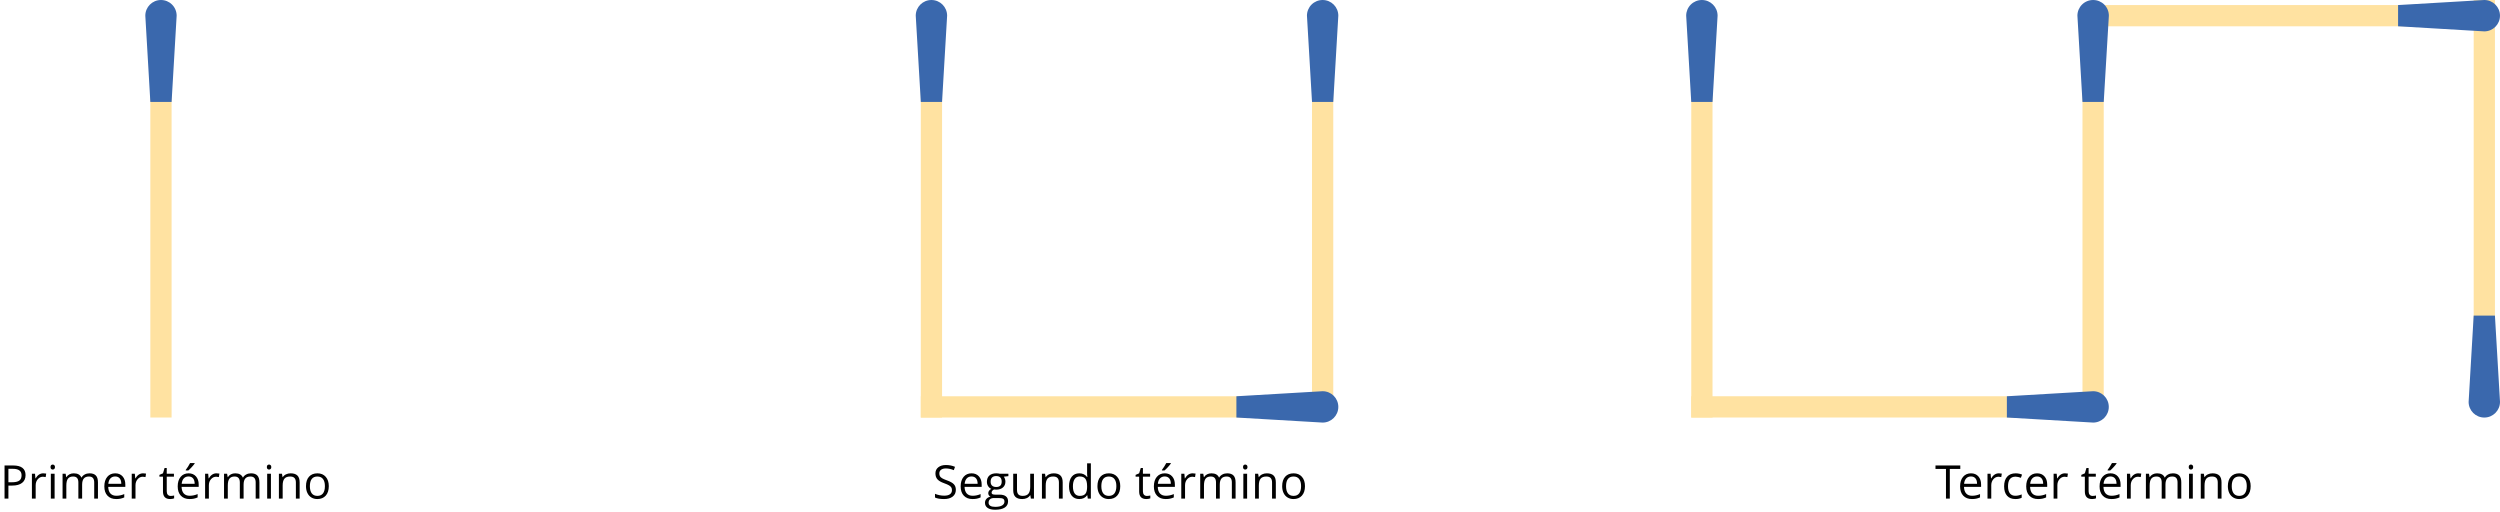
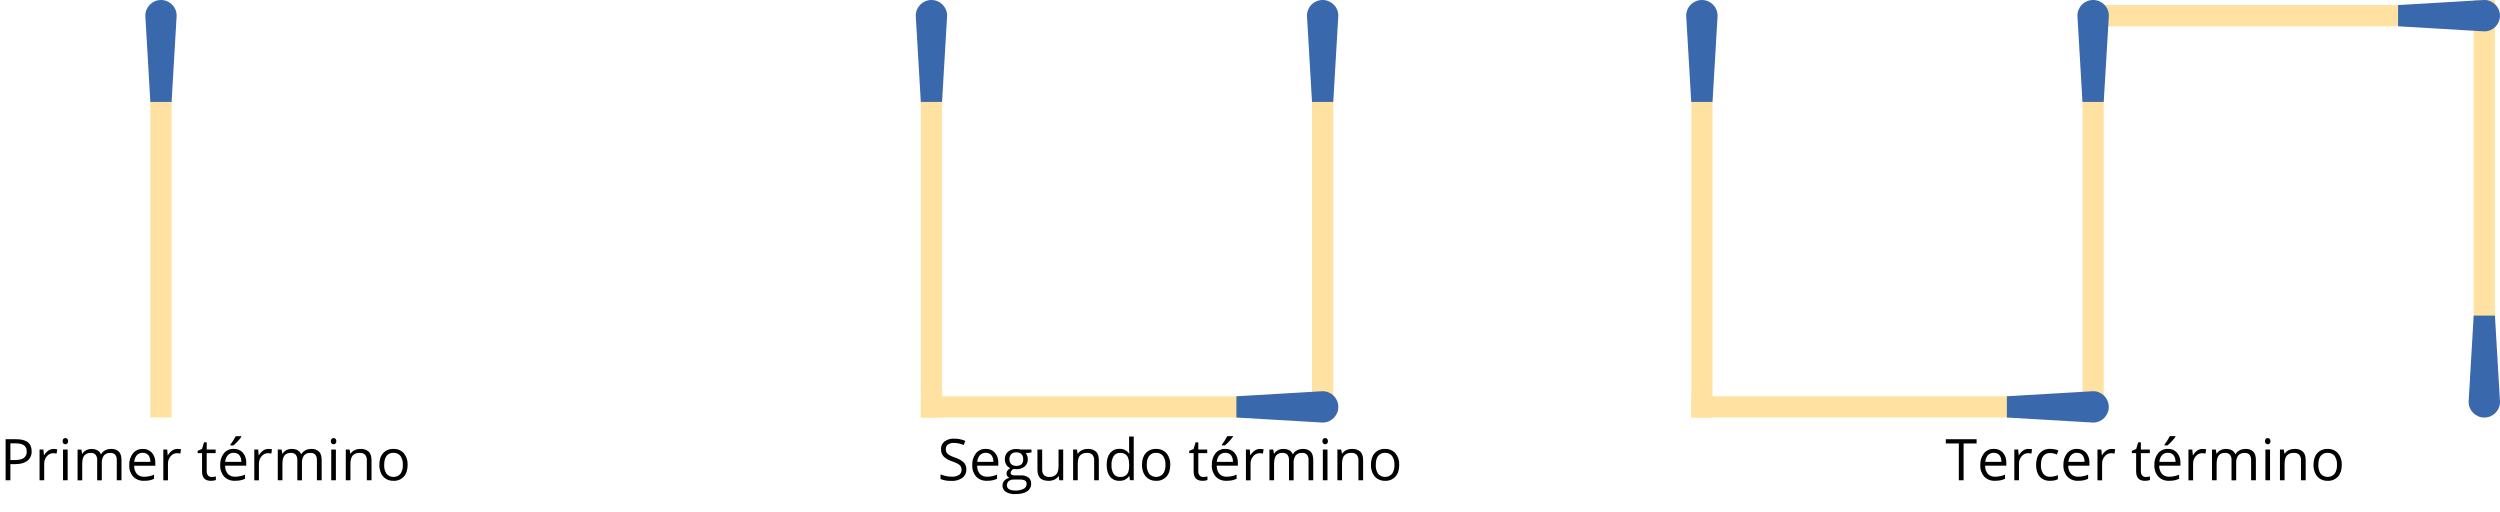
<svg xmlns="http://www.w3.org/2000/svg" id="Layer_1" data-name="Layer 1" viewBox="0 0 1617.16 330.65">
  <defs>
-     <style>.cls-1{fill:#ffe2a1;}.cls-2{fill:#3a68ad;}.cls-3{font-size:30px;font-family:OpenSans-Regular, Open Sans;}</style>
+     <style>.cls-1{fill:#ffe2a1;}.cls-2{fill:#3a68ad;}</style>
  </defs>
  <rect class="cls-1" x="1094.02" y="32.97" width="13.75" height="237.11" />
  <path class="cls-2" d="M1107.77,65.93H1094l-3.27-55.78A10.14,10.14,0,0,1,1100.9,0h0a10.15,10.15,0,0,1,10.15,10.15Z" />
  <rect class="cls-1" x="1600.13" y="0.02" width="13.75" height="237.11" transform="translate(3214.02 237.15) rotate(180)" />
  <path class="cls-2" d="M1600.13,204.17h13.75l3.28,55.78A10.16,10.16,0,0,1,1607,270.1h0A10.15,10.15,0,0,1,1596.86,260Z" />
  <rect class="cls-1" x="1458.76" y="-108.41" width="13.75" height="237.11" transform="translate(1475.78 -1455.49) rotate(90)" />
  <path class="cls-2" d="M1551.23,17V3.27L1607,0a10.15,10.15,0,0,1,10.15,10.15h0A10.16,10.16,0,0,1,1607,20.3Z" />
  <rect class="cls-1" x="1347.08" y="32.97" width="13.75" height="237.11" />
  <path class="cls-2" d="M1360.83,65.93h-13.75l-3.28-55.78A10.15,10.15,0,0,1,1354,0h0a10.14,10.14,0,0,1,10.15,10.15Z" />
  <rect class="cls-1" x="1205.7" y="144.65" width="13.75" height="237.11" transform="translate(1475.78 -949.38) rotate(90)" />
  <path class="cls-2" d="M1298.17,270.08V256.33l55.78-3.27a10.14,10.14,0,0,1,10.15,10.14h0A10.14,10.14,0,0,1,1354,273.35Z" />
  <rect class="cls-1" x="595.64" y="32.97" width="13.75" height="237.11" />
  <path class="cls-2" d="M609.38,65.93H595.64l-3.28-55.78A10.15,10.15,0,0,1,602.51,0h0a10.15,10.15,0,0,1,10.15,10.15Z" />
  <rect class="cls-1" x="848.69" y="32.97" width="13.75" height="237.11" />
  <path class="cls-2" d="M862.44,65.93H848.69l-3.27-55.78A10.14,10.14,0,0,1,855.57,0h0a10.14,10.14,0,0,1,10.14,10.15Z" />
  <rect class="cls-1" x="707.32" y="144.65" width="13.75" height="237.11" transform="translate(977.4 -450.99) rotate(90)" />
  <path class="cls-2" d="M799.78,270.08V256.33l55.79-3.27a10.14,10.14,0,0,1,10.14,10.14h0a10.14,10.14,0,0,1-10.14,10.15Z" />
  <rect class="cls-1" x="97.25" y="32.97" width="13.75" height="237.11" />
  <path class="cls-2" d="M111,65.93H97.25L94,10.15A10.15,10.15,0,0,1,104.12,0h0a10.14,10.14,0,0,1,10.15,10.15Z" />
-   <text class="cls-3" transform="translate(0 322.52)">Primer término</text>
-   <text class="cls-3" transform="translate(603.27 322.52)">Segundo término</text>
-   <text class="cls-3" transform="translate(1251.73 322.52)">Tercer término</text>
+   <path d="M20.47,291.85a7.46,7.46,0,0,1-2.75,6.21c-1.84,1.44-4.46,2.17-7.88,2.17H6.72v10.44H3.63V284.12h6.89Q20.46,284.12,20.47,291.85ZM6.72,297.58H9.5c2.73,0,4.71-.45,5.94-1.33A4.89,4.89,0,0,0,17.27,292a4.57,4.57,0,0,0-1.72-3.92c-1.15-.86-3-1.29-5.38-1.29H6.72Z" />
+   <path d="M34.65,290.4a11.41,11.41,0,0,1,2.38.22l-.42,2.8a10.4,10.4,0,0,0-2.17-.28,5.32,5.32,0,0,0-4.14,2A7.14,7.14,0,0,0,28.59,300v10.68h-3v-19.9h2.49l.35,3.68h.14a8.78,8.78,0,0,1,2.67-3A6,6,0,0,1,34.65,290.4Z" />
+   <path d="M40.5,285.37a2,2,0,0,1,.51-1.52,1.88,1.88,0,0,1,2.52,0,1.94,1.94,0,0,1,.53,1.51,2,2,0,0,1-.53,1.52,1.84,1.84,0,0,1-2.52,0A2.05,2.05,0,0,1,40.5,285.37Zm3.27,25.3h-3v-19.9h3Z" />
+   <path d="M75.54,310.67V297.72a5.39,5.39,0,0,0-1-3.57A3.94,3.94,0,0,0,71.36,293a5.1,5.1,0,0,0-4.16,1.62,7.67,7.67,0,0,0-1.34,5v11.11h-3V297.72a5.39,5.39,0,0,0-1-3.57A3.94,3.94,0,0,0,58.65,293a4.92,4.92,0,0,0-4.15,1.7q-1.32,1.69-1.32,5.57v10.44h-3v-19.9h2.46l.49,2.72h.14a5.87,5.87,0,0,1,2.41-2.27,7.27,7.27,0,0,1,3.48-.82q4.66,0,6.1,3.38h.14A6.47,6.47,0,0,1,68,291.31a8,8,0,0,1,3.85-.91,6.72,6.72,0,0,1,5.06,1.74q1.68,1.73,1.68,5.55v13Z" />
+   <path d="M93.17,311a9.14,9.14,0,0,1-7-2.68,10.43,10.43,0,0,1-2.55-7.47A11.5,11.5,0,0,1,86,293.24a7.87,7.87,0,0,1,6.36-2.84,7.49,7.49,0,0,1,5.92,2.46,9.41,9.41,0,0,1,2.18,6.5v1.9H86.78a7.88,7.88,0,0,0,1.77,5.32,6.1,6.1,0,0,0,4.73,1.82,16.18,16.18,0,0,0,6.36-1.34v2.68a15.45,15.45,0,0,1-3,1A16.91,16.91,0,0,1,93.17,311Zm-.81-18.1a4.94,4.94,0,0,0-3.83,1.56,7.2,7.2,0,0,0-1.68,4.32H97.26A6.68,6.68,0,0,0,96,294.44,4.48,4.48,0,0,0,92.36,292.93Z" />
+   <path d="M114.71,290.4a11.41,11.41,0,0,1,2.38.22l-.42,2.8a10.4,10.4,0,0,0-2.17-.28,5.32,5.32,0,0,0-4.14,2,7.14,7.14,0,0,0-1.71,4.88v10.68h-3v-19.9h2.49l.35,3.68h.14a8.78,8.78,0,0,1,2.67-3A6,6,0,0,1,114.71,290.4Z" />
+   <path d="M136.91,308.55a9.7,9.7,0,0,0,1.54-.12,9,9,0,0,0,1.18-.25v2.31a5.26,5.26,0,0,1-1.44.39,11.23,11.23,0,0,1-1.72.15c-3.85,0-5.77-2-5.77-6.08V293.11h-2.86v-1.45l2.86-1.26,1.27-4.25h1.74v4.62h5.78v2.34h-5.78v11.71a4.07,4.07,0,0,0,.85,2.76A3,3,0,0,0,136.91,308.55Z" />
+   <path d="M152,311a9.16,9.16,0,0,1-7-2.68,10.43,10.43,0,0,1-2.55-7.47,11.5,11.5,0,0,1,2.37-7.64,7.87,7.87,0,0,1,6.37-2.84,7.51,7.51,0,0,1,5.92,2.46,9.46,9.46,0,0,1,2.18,6.5v1.9H145.63a7.88,7.88,0,0,0,1.77,5.32,6.08,6.08,0,0,0,4.73,1.82,16.09,16.09,0,0,0,6.35-1.34v2.68a15.16,15.16,0,0,1-3,1A17,17,0,0,1,152,311Zm-.82-18.1a4.92,4.92,0,0,0-3.82,1.56,7.2,7.2,0,0,0-1.68,4.32h10.41a6.62,6.62,0,0,0-1.28-4.37A4.45,4.45,0,0,0,151.2,292.93ZM149,287.68c.58-.75,1.21-1.66,1.88-2.73a31.14,31.14,0,0,0,1.59-2.78h3.67v.39a29,29,0,0,1-2.38,2.9,27.21,27.21,0,0,1-2.75,2.67h-2Z" />
+   <path d="M173.56,290.4a11.48,11.48,0,0,1,2.38.22l-.42,2.8a10.41,10.41,0,0,0-2.18-.28,5.3,5.3,0,0,0-4.13,2,7.15,7.15,0,0,0-1.72,4.88v10.68h-3v-19.9H167l.34,3.68h.15a8.78,8.78,0,0,1,2.67-3A5.94,5.94,0,0,1,173.56,290.4Z" />
+   <path d="M205,310.67V297.72a5.39,5.39,0,0,0-1-3.57,3.94,3.94,0,0,0-3.16-1.19,5.09,5.09,0,0,0-4.16,1.62,7.67,7.67,0,0,0-1.35,5v11.11h-3V297.72a5.39,5.39,0,0,0-1-3.57,4,4,0,0,0-3.18-1.19,4.93,4.93,0,0,0-4.15,1.7q-1.31,1.69-1.31,5.57v10.44h-3v-19.9h2.45l.49,2.72h.15a5.87,5.87,0,0,1,2.41-2.27,7.26,7.26,0,0,1,3.47-.82c3.12,0,5.15,1.13,6.11,3.38h.14a6.47,6.47,0,0,1,2.58-2.47,8,8,0,0,1,3.85-.91,6.74,6.74,0,0,1,5.06,1.74q1.68,1.73,1.68,5.55v13Z" />
+   <path d="M214,285.37a2,2,0,0,1,.51-1.52,1.76,1.76,0,0,1,1.27-.48,1.8,1.8,0,0,1,1.25.49,2,2,0,0,1,.53,1.51,2,2,0,0,1-.53,1.52,1.77,1.77,0,0,1-1.25.5,1.73,1.73,0,0,1-1.27-.5A2.05,2.05,0,0,1,214,285.37Zm3.27,25.3h-3v-19.9h3Z" />
+   <path d="M237.29,310.67V297.79a5.19,5.19,0,0,0-1.11-3.63,4.51,4.51,0,0,0-3.47-1.2,5.73,5.73,0,0,0-4.57,1.69q-1.45,1.69-1.46,5.58v10.44h-3v-19.9h2.45l.49,2.72h.15a6.13,6.13,0,0,1,2.59-2.28,8.47,8.47,0,0,1,3.73-.81,7.53,7.53,0,0,1,5.41,1.74q1.81,1.73,1.82,5.55v13Z" />
+   <path d="M263.68,300.7q0,4.88-2.45,7.6a8.65,8.65,0,0,1-6.78,2.73,8.93,8.93,0,0,1-4.74-1.25,8.22,8.22,0,0,1-3.19-3.59,12.57,12.57,0,0,1-1.13-5.49q0-4.86,2.44-7.58a8.6,8.6,0,0,1,6.75-2.72,8.43,8.43,0,0,1,6.64,2.78A10.93,10.93,0,0,1,263.68,300.7Zm-15.16,0a9.43,9.43,0,0,0,1.52,5.81,6.05,6.05,0,0,0,9,0,9.35,9.35,0,0,0,1.54-5.82,9.23,9.23,0,0,0-1.54-5.77,5.39,5.39,0,0,0-4.53-2,5.31,5.31,0,0,0-4.47,2Q248.52,296.84,248.52,300.7Z" />
+   <path d="M625.1,303.61a6.49,6.49,0,0,1-2.55,5.46,11,11,0,0,1-6.9,2,17.27,17.27,0,0,1-7.26-1.21v-3a19.26,19.26,0,0,0,3.56,1.09,18.41,18.41,0,0,0,3.81.4,7.7,7.7,0,0,0,4.65-1.17A3.85,3.85,0,0,0,622,303.9a4.16,4.16,0,0,0-.55-2.26,5.21,5.21,0,0,0-1.85-1.63,26.12,26.12,0,0,0-4-1.69,12.61,12.61,0,0,1-5.3-3.14,6.93,6.93,0,0,1-1.59-4.74,5.89,5.89,0,0,1,2.31-4.89,9.59,9.59,0,0,1,6.1-1.81,17.93,17.93,0,0,1,7.28,1.45l-1,2.69a16.44,16.44,0,0,0-6.39-1.38,6.18,6.18,0,0,0-3.83,1.05,3.47,3.47,0,0,0-1.38,2.92,4.62,4.62,0,0,0,.5,2.27,4.9,4.9,0,0,0,1.72,1.61,22,22,0,0,0,3.7,1.63,14.77,14.77,0,0,1,5.75,3.19A6.34,6.34,0,0,1,625.1,303.61Z" />
+   <path d="M638.48,311a9.14,9.14,0,0,1-7-2.68,10.43,10.43,0,0,1-2.55-7.47,11.45,11.45,0,0,1,2.37-7.64,7.87,7.87,0,0,1,6.36-2.84,7.49,7.49,0,0,1,5.92,2.46,9.41,9.41,0,0,1,2.18,6.5v1.9H632.09a7.88,7.88,0,0,0,1.77,5.32,6.1,6.1,0,0,0,4.73,1.82,16.18,16.18,0,0,0,6.36-1.34v2.68a15.45,15.45,0,0,1-3,1A16.91,16.91,0,0,1,638.48,311Zm-.82-18.1a4.93,4.93,0,0,0-3.82,1.56,7.2,7.2,0,0,0-1.68,4.32h10.41a6.68,6.68,0,0,0-1.27-4.37A4.48,4.48,0,0,0,637.66,292.93Z" />
+   <path d="M667.23,290.77v1.9l-3.68.44a6.12,6.12,0,0,1,.9,1.66,6.27,6.27,0,0,1,.4,2.32,5.86,5.86,0,0,1-2,4.66,8,8,0,0,1-5.49,1.75,8.87,8.87,0,0,1-1.67-.15,3,3,0,0,0-1.93,2.56,1.3,1.3,0,0,0,.68,1.21,4.86,4.86,0,0,0,2.3.39h3.53a7.85,7.85,0,0,1,5,1.36,4.73,4.73,0,0,1,1.74,4,5.65,5.65,0,0,1-2.65,5q-2.66,1.74-7.74,1.74a10.56,10.56,0,0,1-6-1.46,4.68,4.68,0,0,1-2.12-4.1,4.58,4.58,0,0,1,1.17-3.14,5.83,5.83,0,0,1,3.26-1.8A3.27,3.27,0,0,1,651.6,308a2.88,2.88,0,0,1-.51-1.69,3.2,3.2,0,0,1,.58-1.91,6.28,6.28,0,0,1,1.83-1.58A5.28,5.28,0,0,1,651,300.7a6.34,6.34,0,0,1-1-3.49,6.43,6.43,0,0,1,2-5,8,8,0,0,1,5.55-1.77,9.83,9.83,0,0,1,2.82.37ZM651.36,314a2.68,2.68,0,0,0,1.36,2.45,7.5,7.5,0,0,0,3.91.84,11,11,0,0,0,5.62-1.13,3.5,3.5,0,0,0,1.82-3.08,2.44,2.44,0,0,0-1-2.25,7.86,7.86,0,0,0-3.76-.62H655.7a4.75,4.75,0,0,0-3.2,1A3.5,3.5,0,0,0,651.36,314ZM653,297.14a4.07,4.07,0,0,0,1.18,3.16,4.71,4.71,0,0,0,3.29,1.07c2.94,0,4.42-1.43,4.42-4.28s-1.49-4.49-4.47-4.49a4.43,4.43,0,0,0-3.27,1.14A4.64,4.64,0,0,0,653,297.14Z" />
+   <path d="M674.15,290.77v12.91a5.19,5.19,0,0,0,1.11,3.63,4.52,4.52,0,0,0,3.47,1.2,5.66,5.66,0,0,0,4.57-1.71c1-1.14,1.44-3,1.44-5.57V290.77h3v19.9h-2.49l-.44-2.67h-.16a6,6,0,0,1-2.57,2.25,8.67,8.67,0,0,1-3.75.78c-2.42,0-4.24-.57-5.44-1.72s-1.81-3-1.81-5.52v-13Z" />
+   <path d="M707.77,310.67V297.79a5.19,5.19,0,0,0-1.11-3.63,4.49,4.49,0,0,0-3.47-1.2,5.73,5.73,0,0,0-4.57,1.69q-1.46,1.69-1.46,5.58v10.44h-3v-19.9h2.45l.49,2.72h.15a6.19,6.19,0,0,1,2.59-2.28,8.47,8.47,0,0,1,3.73-.81,7.53,7.53,0,0,1,5.41,1.74q1.81,1.73,1.82,5.55v13Z" />
+   <path d="M730.53,308h-.16a7.1,7.1,0,0,1-6.25,3,7.4,7.4,0,0,1-6.08-2.67c-1.44-1.78-2.17-4.31-2.17-7.59s.73-5.83,2.18-7.64a7.33,7.33,0,0,1,6.07-2.73,7.24,7.24,0,0,1,6.21,2.94h.24l-.13-1.43-.07-1.4v-8.1h3v28.26h-2.45Zm-6,.51a5.5,5.5,0,0,0,4.48-1.68c.92-1.12,1.39-2.93,1.39-5.42v-.64q0-4.23-1.41-6a5.37,5.37,0,0,0-4.5-1.8A4.6,4.6,0,0,0,720.4,295a10.3,10.3,0,0,0-1.4,5.82,9.87,9.87,0,0,0,1.39,5.76A4.76,4.76,0,0,0,724.5,308.51Z" />
+   <path d="M757,300.7q0,4.88-2.46,7.6a8.63,8.63,0,0,1-6.77,2.73,8.93,8.93,0,0,1-4.74-1.25,8.24,8.24,0,0,1-3.2-3.59,12.57,12.57,0,0,1-1.12-5.49q0-4.86,2.43-7.58a8.6,8.6,0,0,1,6.76-2.72,8.42,8.42,0,0,1,6.63,2.78A10.89,10.89,0,0,1,757,300.7Zm-15.17,0a9.42,9.42,0,0,0,1.53,5.81,6.05,6.05,0,0,0,9,0,9.42,9.42,0,0,0,1.53-5.82,9.29,9.29,0,0,0-1.53-5.77,5.42,5.42,0,0,0-4.53-2,5.29,5.29,0,0,0-4.47,2Q741.79,296.84,741.79,300.7Z" />
+   <path d="M778.33,308.55a9.74,9.74,0,0,0,1.55-.12,9.34,9.34,0,0,0,1.18-.25v2.31a5.35,5.35,0,0,1-1.45.39,11,11,0,0,1-1.71.15c-3.85,0-5.78-2-5.78-6.08V293.11h-2.85v-1.45l2.85-1.26,1.27-4.25h1.75v4.62h5.77v2.34h-5.77v11.71a4,4,0,0,0,.85,2.76A3,3,0,0,0,778.33,308.55Z" />
+   <path d="M793.44,311a9.14,9.14,0,0,1-7-2.68,10.43,10.43,0,0,1-2.55-7.47,11.5,11.5,0,0,1,2.37-7.64,7.87,7.87,0,0,1,6.36-2.84,7.49,7.49,0,0,1,5.92,2.46,9.41,9.41,0,0,1,2.18,6.5v1.9H787.05a7.88,7.88,0,0,0,1.77,5.32,6.1,6.1,0,0,0,4.73,1.82,16.14,16.14,0,0,0,6.36-1.34v2.68a15.37,15.37,0,0,1-3,1A17,17,0,0,1,793.44,311Zm-.81-18.1a4.94,4.94,0,0,0-3.83,1.56,7.2,7.2,0,0,0-1.68,4.32h10.41a6.62,6.62,0,0,0-1.27-4.37A4.48,4.48,0,0,0,792.63,292.93Zm-2.24-5.25c.58-.75,1.21-1.66,1.88-2.73a31.14,31.14,0,0,0,1.59-2.78h3.67v.39a27.66,27.66,0,0,1-2.38,2.9,27.26,27.26,0,0,1-2.74,2.67h-2Z" />
+   <path d="M815,290.4a11.41,11.41,0,0,1,2.38.22l-.41,2.8a10.49,10.49,0,0,0-2.18-.28,5.33,5.33,0,0,0-4.14,2,7.14,7.14,0,0,0-1.71,4.88v10.68h-3v-19.9h2.49l.35,3.68h.14a8.78,8.78,0,0,1,2.67-3A6,6,0,0,1,815,290.4Z" />
+   <path d="M846.46,310.67V297.72a5.39,5.39,0,0,0-1-3.57,3.94,3.94,0,0,0-3.16-1.19,5.11,5.11,0,0,0-4.16,1.62,7.73,7.73,0,0,0-1.34,5v11.11h-3V297.72a5.39,5.39,0,0,0-1-3.57,4,4,0,0,0-3.18-1.19,4.93,4.93,0,0,0-4.15,1.7q-1.32,1.69-1.32,5.57v10.44h-3v-19.9h2.45l.49,2.72h.14a5.93,5.93,0,0,1,2.41-2.27,7.32,7.32,0,0,1,3.48-.82c3.11,0,5.15,1.13,6.1,3.38h.15a6.34,6.34,0,0,1,2.58-2.47,7.94,7.94,0,0,1,3.85-.91,6.7,6.7,0,0,1,5,1.74q1.69,1.73,1.69,5.55v13Z" />
+   <path d="M855.43,285.37a2,2,0,0,1,.51-1.52,1.78,1.78,0,0,1,1.27-.48,1.83,1.83,0,0,1,1.26.49,2,2,0,0,1,.52,1.51,2,2,0,0,1-.52,1.52,1.79,1.79,0,0,1-1.26.5,1.75,1.75,0,0,1-1.27-.5A2.05,2.05,0,0,1,855.43,285.37Zm3.27,25.3h-3v-19.9h3Z" />
+   <path d="M878.72,310.67V297.79a5.19,5.19,0,0,0-1.11-3.63,4.52,4.52,0,0,0-3.47-1.2,5.75,5.75,0,0,0-4.58,1.69q-1.45,1.69-1.45,5.58v10.44h-3v-19.9h2.46l.49,2.72h.14a6.22,6.22,0,0,1,2.6-2.28,8.39,8.39,0,0,1,3.72-.81,7.58,7.58,0,0,1,5.42,1.74q1.82,1.73,1.81,5.55v13Z" />
+   <path d="M905.11,300.7q0,4.88-2.46,7.6a8.63,8.63,0,0,1-6.77,2.73,8.93,8.93,0,0,1-4.74-1.25,8.24,8.24,0,0,1-3.2-3.59,12.57,12.57,0,0,1-1.12-5.49q0-4.86,2.43-7.58A8.62,8.62,0,0,1,896,290.4a8.45,8.45,0,0,1,6.64,2.78A10.93,10.93,0,0,1,905.11,300.7Zm-15.17,0a9.42,9.42,0,0,0,1.53,5.81,6.05,6.05,0,0,0,9,0A9.42,9.42,0,0,0,902,300.7a9.29,9.29,0,0,0-1.53-5.77,5.42,5.42,0,0,0-4.53-2,5.29,5.29,0,0,0-4.47,2Q889.94,296.84,889.94,300.7Z" />
+   <path d="M1270.18,310.67h-3.08V286.86h-8.41v-2.74h19.9v2.74h-8.41Z" />
+   <path d="M1290.54,311a9.14,9.14,0,0,1-7-2.68,10.43,10.43,0,0,1-2.55-7.47,11.5,11.5,0,0,1,2.37-7.64,7.87,7.87,0,0,1,6.36-2.84,7.49,7.49,0,0,1,5.92,2.46,9.41,9.41,0,0,1,2.18,6.5v1.9h-13.71a7.88,7.88,0,0,0,1.77,5.32,6.1,6.1,0,0,0,4.73,1.82,16.14,16.14,0,0,0,6.36-1.34v2.68a15.37,15.37,0,0,1-3,1A17,17,0,0,1,1290.54,311Zm-.81-18.1a4.94,4.94,0,0,0-3.83,1.56,7.2,7.2,0,0,0-1.68,4.32h10.41a6.62,6.62,0,0,0-1.27-4.37A4.48,4.48,0,0,0,1289.73,292.93Z" />
+   <path d="M1312.08,290.4a11.41,11.41,0,0,1,2.38.22l-.41,2.8a10.49,10.49,0,0,0-2.18-.28,5.33,5.33,0,0,0-4.14,2A7.14,7.14,0,0,0,1306,300v10.68h-3v-19.9h2.49l.35,3.68h.14a8.78,8.78,0,0,1,2.67-3A6,6,0,0,1,1312.08,290.4Z" />
+   <path d="M1326.14,311a8.47,8.47,0,0,1-6.69-2.66q-2.37-2.65-2.37-7.52c0-3.33.8-5.91,2.41-7.72a8.65,8.65,0,0,1,6.85-2.73,13.28,13.28,0,0,1,2.87.31,9.41,9.41,0,0,1,2.25.73l-.92,2.56a13.27,13.27,0,0,0-2.18-.66,9.58,9.58,0,0,0-2.09-.27q-6.06,0-6.07,7.74a9.25,9.25,0,0,0,1.48,5.63,5.15,5.15,0,0,0,4.39,2,13.46,13.46,0,0,0,5.1-1.07V310A10.88,10.88,0,0,1,1326.14,311Z" />
+   <path d="M1344.3,311a9.14,9.14,0,0,1-7-2.68,10.43,10.43,0,0,1-2.55-7.47,11.5,11.5,0,0,1,2.37-7.64,7.87,7.87,0,0,1,6.36-2.84,7.49,7.49,0,0,1,5.92,2.46,9.41,9.41,0,0,1,2.18,6.5v1.9h-13.71a7.88,7.88,0,0,0,1.77,5.32,6.1,6.1,0,0,0,4.73,1.82,16.11,16.11,0,0,0,6.36-1.34v2.68a15.37,15.37,0,0,1-3,1A17,17,0,0,1,1344.3,311Zm-.81-18.1a4.94,4.94,0,0,0-3.83,1.56,7.2,7.2,0,0,0-1.68,4.32h10.41a6.62,6.62,0,0,0-1.27-4.37A4.48,4.48,0,0,0,1343.49,292.93Z" />
+   <path d="M1365.85,290.4a11.38,11.38,0,0,1,2.37.22l-.41,2.8a10.49,10.49,0,0,0-2.18-.28,5.3,5.3,0,0,0-4.13,2,7.1,7.1,0,0,0-1.72,4.88v10.68h-3v-19.9h2.49l.35,3.68h.14a8.78,8.78,0,0,1,2.67-3A6,6,0,0,1,1365.85,290.4Z" />
+   <path d="M1388,308.55a9.61,9.61,0,0,0,1.54-.12,9,9,0,0,0,1.18-.25v2.31a5.15,5.15,0,0,1-1.44.39,11.23,11.23,0,0,1-1.72.15c-3.85,0-5.77-2-5.77-6.08V293.11H1379v-1.45l2.85-1.26,1.27-4.25h1.74v4.62h5.78v2.34h-5.78v11.71a4,4,0,0,0,.86,2.76A3,3,0,0,0,1388,308.55Z" />
+   <path d="M1403.15,311a9.14,9.14,0,0,1-7-2.68,10.39,10.39,0,0,1-2.56-7.47,11.5,11.5,0,0,1,2.37-7.64,7.89,7.89,0,0,1,6.37-2.84,7.51,7.51,0,0,1,5.92,2.46,9.46,9.46,0,0,1,2.18,6.5v1.9h-13.71a7.88,7.88,0,0,0,1.77,5.32,6.1,6.1,0,0,0,4.73,1.82,16.18,16.18,0,0,0,6.36-1.34v2.68a15.45,15.45,0,0,1-3,1A16.91,16.91,0,0,1,1403.15,311Zm-.82-18.1a4.93,4.93,0,0,0-3.82,1.56,7.2,7.2,0,0,0-1.68,4.32h10.41a6.68,6.68,0,0,0-1.27-4.37A4.48,4.48,0,0,0,1402.33,292.93Zm-2.23-5.25c.58-.75,1.21-1.66,1.88-2.73a31.14,31.14,0,0,0,1.59-2.78h3.67v.39a29,29,0,0,1-2.38,2.9,28.37,28.37,0,0,1-2.74,2.67h-2Z" />
+   <path d="M1424.69,290.4a11.41,11.41,0,0,1,2.38.22l-.42,2.8a10.41,10.41,0,0,0-2.18-.28,5.31,5.31,0,0,0-4.13,2,7.14,7.14,0,0,0-1.71,4.88v10.68h-3v-19.9h2.49l.34,3.68h.15a8.78,8.78,0,0,1,2.67-3A5.94,5.94,0,0,1,1424.69,290.4Z" />
+   <path d="M1456.17,310.67V297.72a5.39,5.39,0,0,0-1-3.57A3.94,3.94,0,0,0,1452,293a5.1,5.1,0,0,0-4.16,1.62,7.67,7.67,0,0,0-1.34,5v11.11h-3V297.72a5.39,5.39,0,0,0-1-3.57,3.94,3.94,0,0,0-3.17-1.19,4.92,4.92,0,0,0-4.15,1.7q-1.32,1.69-1.32,5.57v10.44h-3v-19.9h2.46l.49,2.72h.14a5.87,5.87,0,0,1,2.41-2.27,7.27,7.27,0,0,1,3.48-.82q4.67,0,6.1,3.38h.14a6.47,6.47,0,0,1,2.58-2.47,8,8,0,0,1,3.85-.91,6.72,6.72,0,0,1,5.06,1.74q1.68,1.73,1.68,5.55v13Z" />
+   <path d="M1465.14,285.37a2,2,0,0,1,.51-1.52,1.78,1.78,0,0,1,1.27-.48,1.8,1.8,0,0,1,1.25.49,2,2,0,0,1,.53,1.51,2,2,0,0,1-.53,1.52,1.77,1.77,0,0,1-1.25.5,1.75,1.75,0,0,1-1.27-.5A2.05,2.05,0,0,1,1465.14,285.37Zm3.27,25.3h-3v-19.9h3Z" />
+   <path d="M1488.42,310.67V297.79a5.24,5.24,0,0,0-1.1-3.63,4.52,4.52,0,0,0-3.47-1.2,5.74,5.74,0,0,0-4.58,1.69q-1.45,1.69-1.45,5.58v10.44h-3v-19.9h2.45l.49,2.72h.15a6.16,6.16,0,0,1,2.6-2.28,8.39,8.39,0,0,1,3.72-.81,7.53,7.53,0,0,1,5.41,1.74q1.82,1.73,1.82,5.55v13Z" />
+   <path d="M1514.81,300.7c0,3.25-.81,5.78-2.45,7.6a8.63,8.63,0,0,1-6.77,2.73,8.93,8.93,0,0,1-4.74-1.25,8.24,8.24,0,0,1-3.2-3.59,12.57,12.57,0,0,1-1.13-5.49c0-3.24.82-5.77,2.44-7.58a8.6,8.6,0,0,1,6.75-2.72,8.43,8.43,0,0,1,6.64,2.78A10.93,10.93,0,0,1,1514.81,300.7Zm-15.16,0a9.49,9.49,0,0,0,1.52,5.81,6.06,6.06,0,0,0,9,0,9.42,9.42,0,0,0,1.53-5.82,9.29,9.29,0,0,0-1.53-5.77,5.43,5.43,0,0,0-4.54-2,5.28,5.28,0,0,0-4.46,2Q1499.65,296.84,1499.65,300.7Z" />
</svg>
